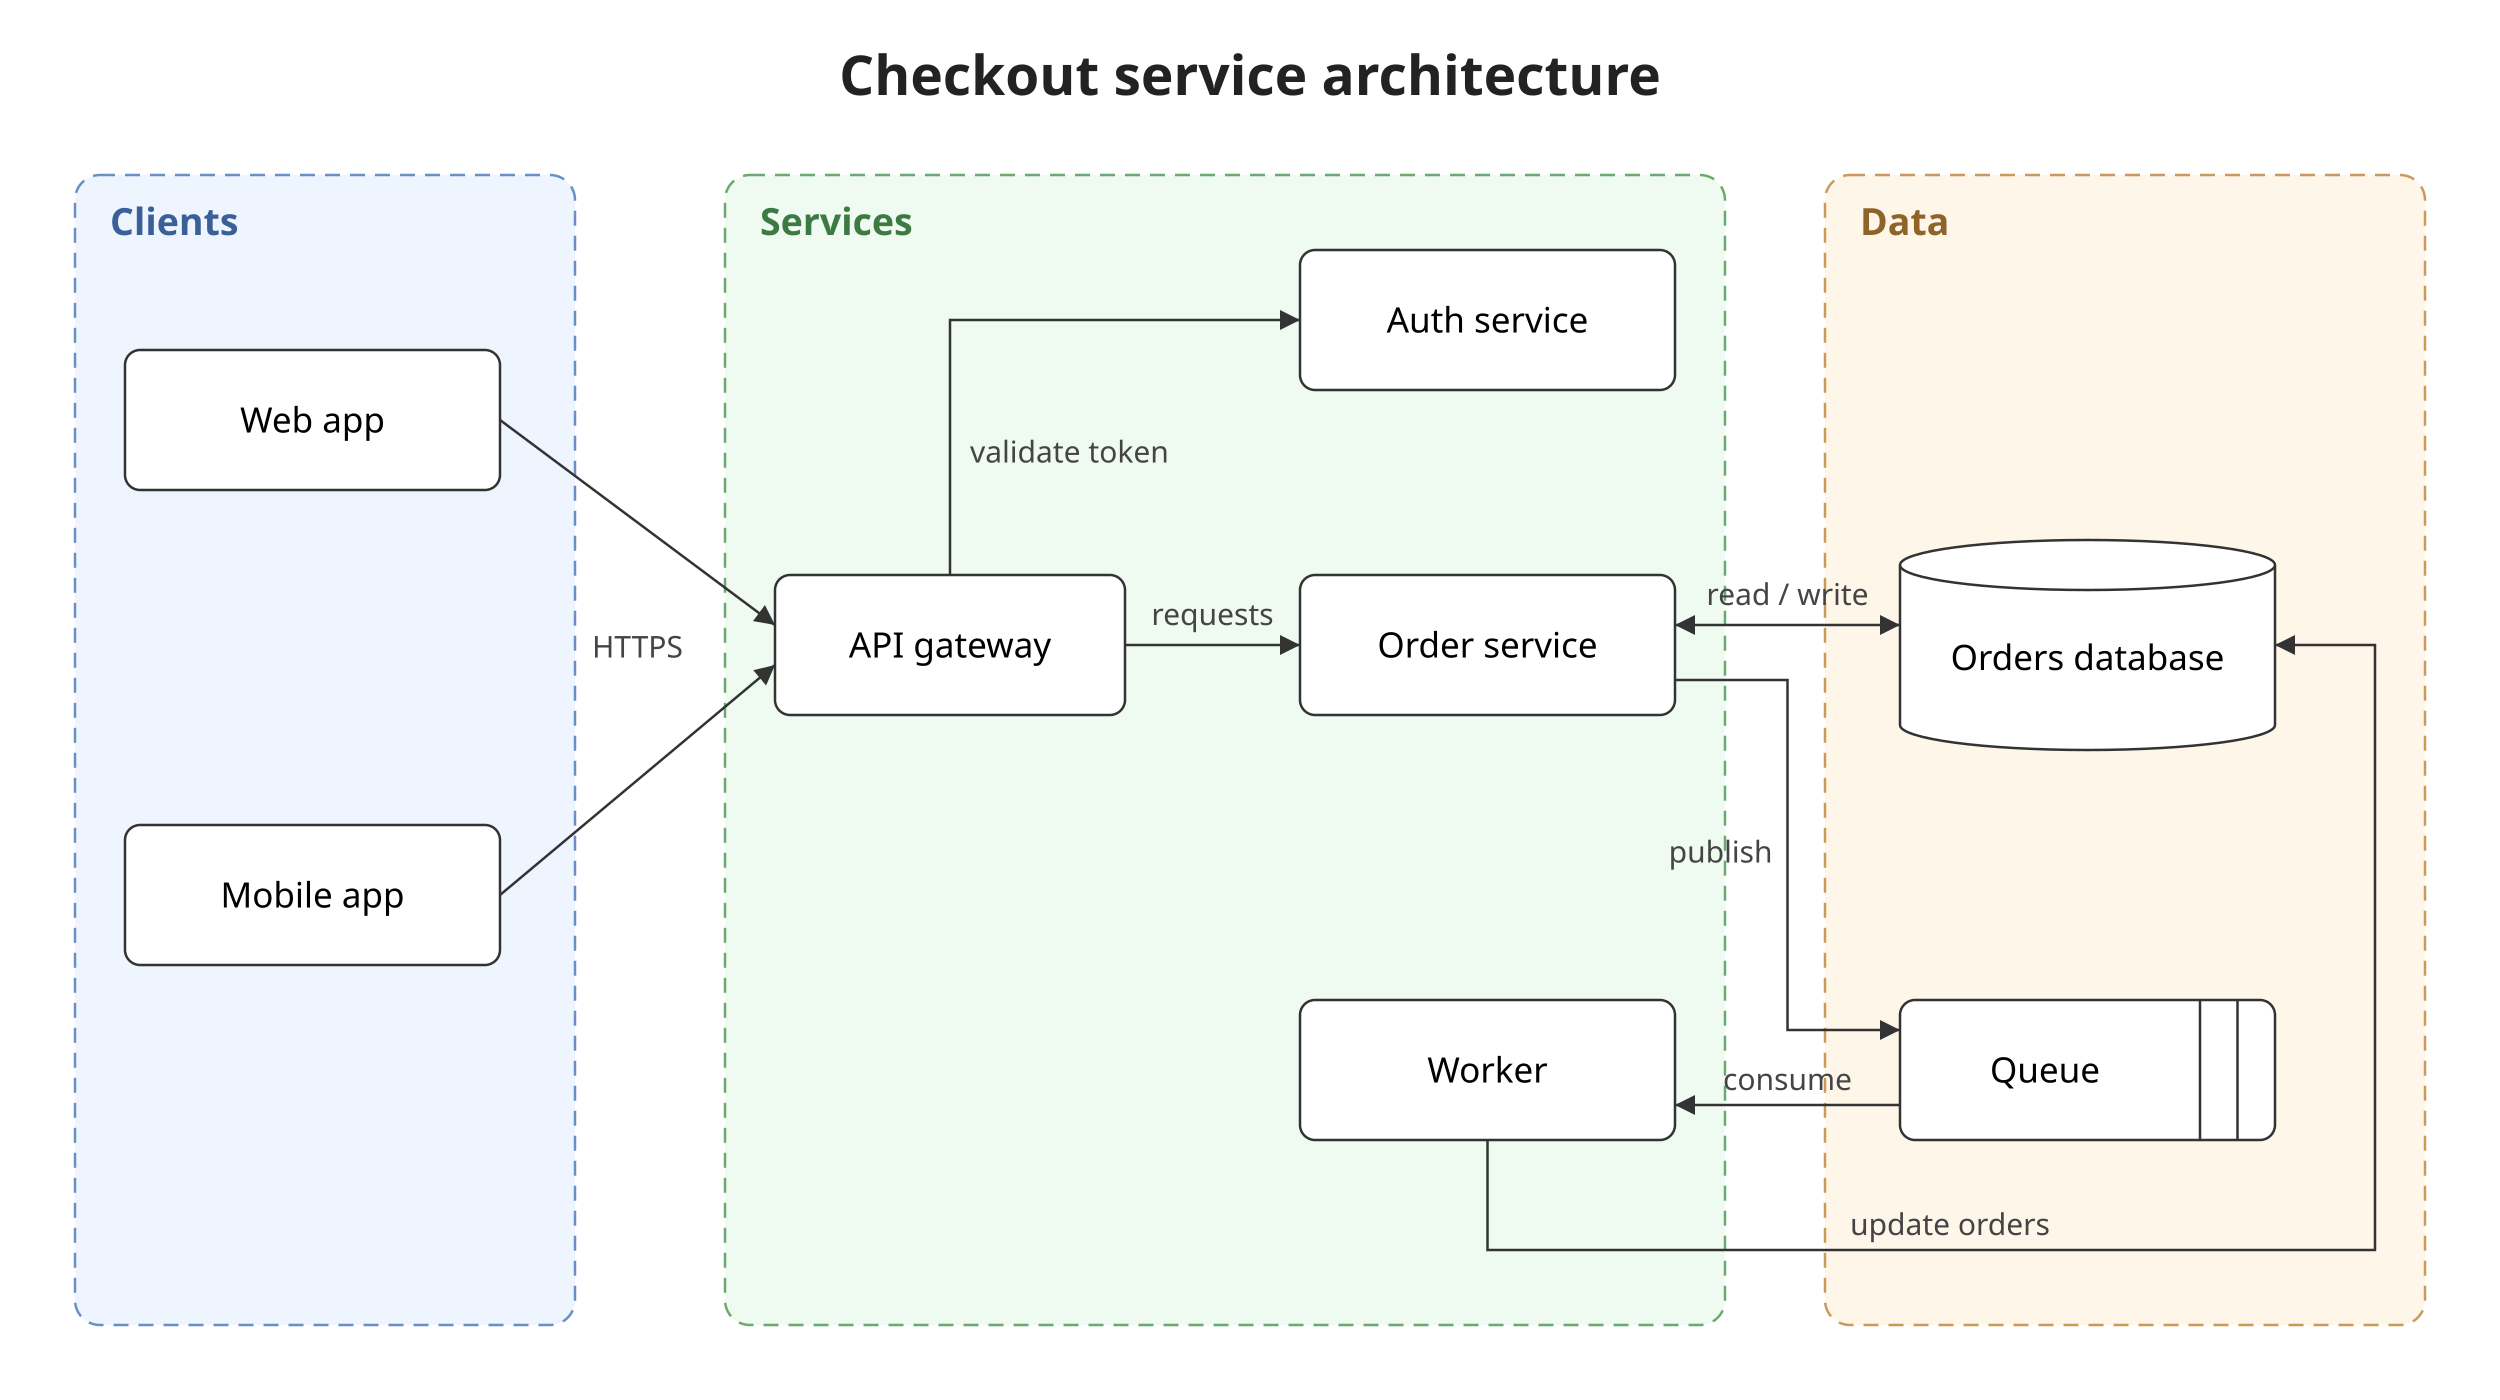
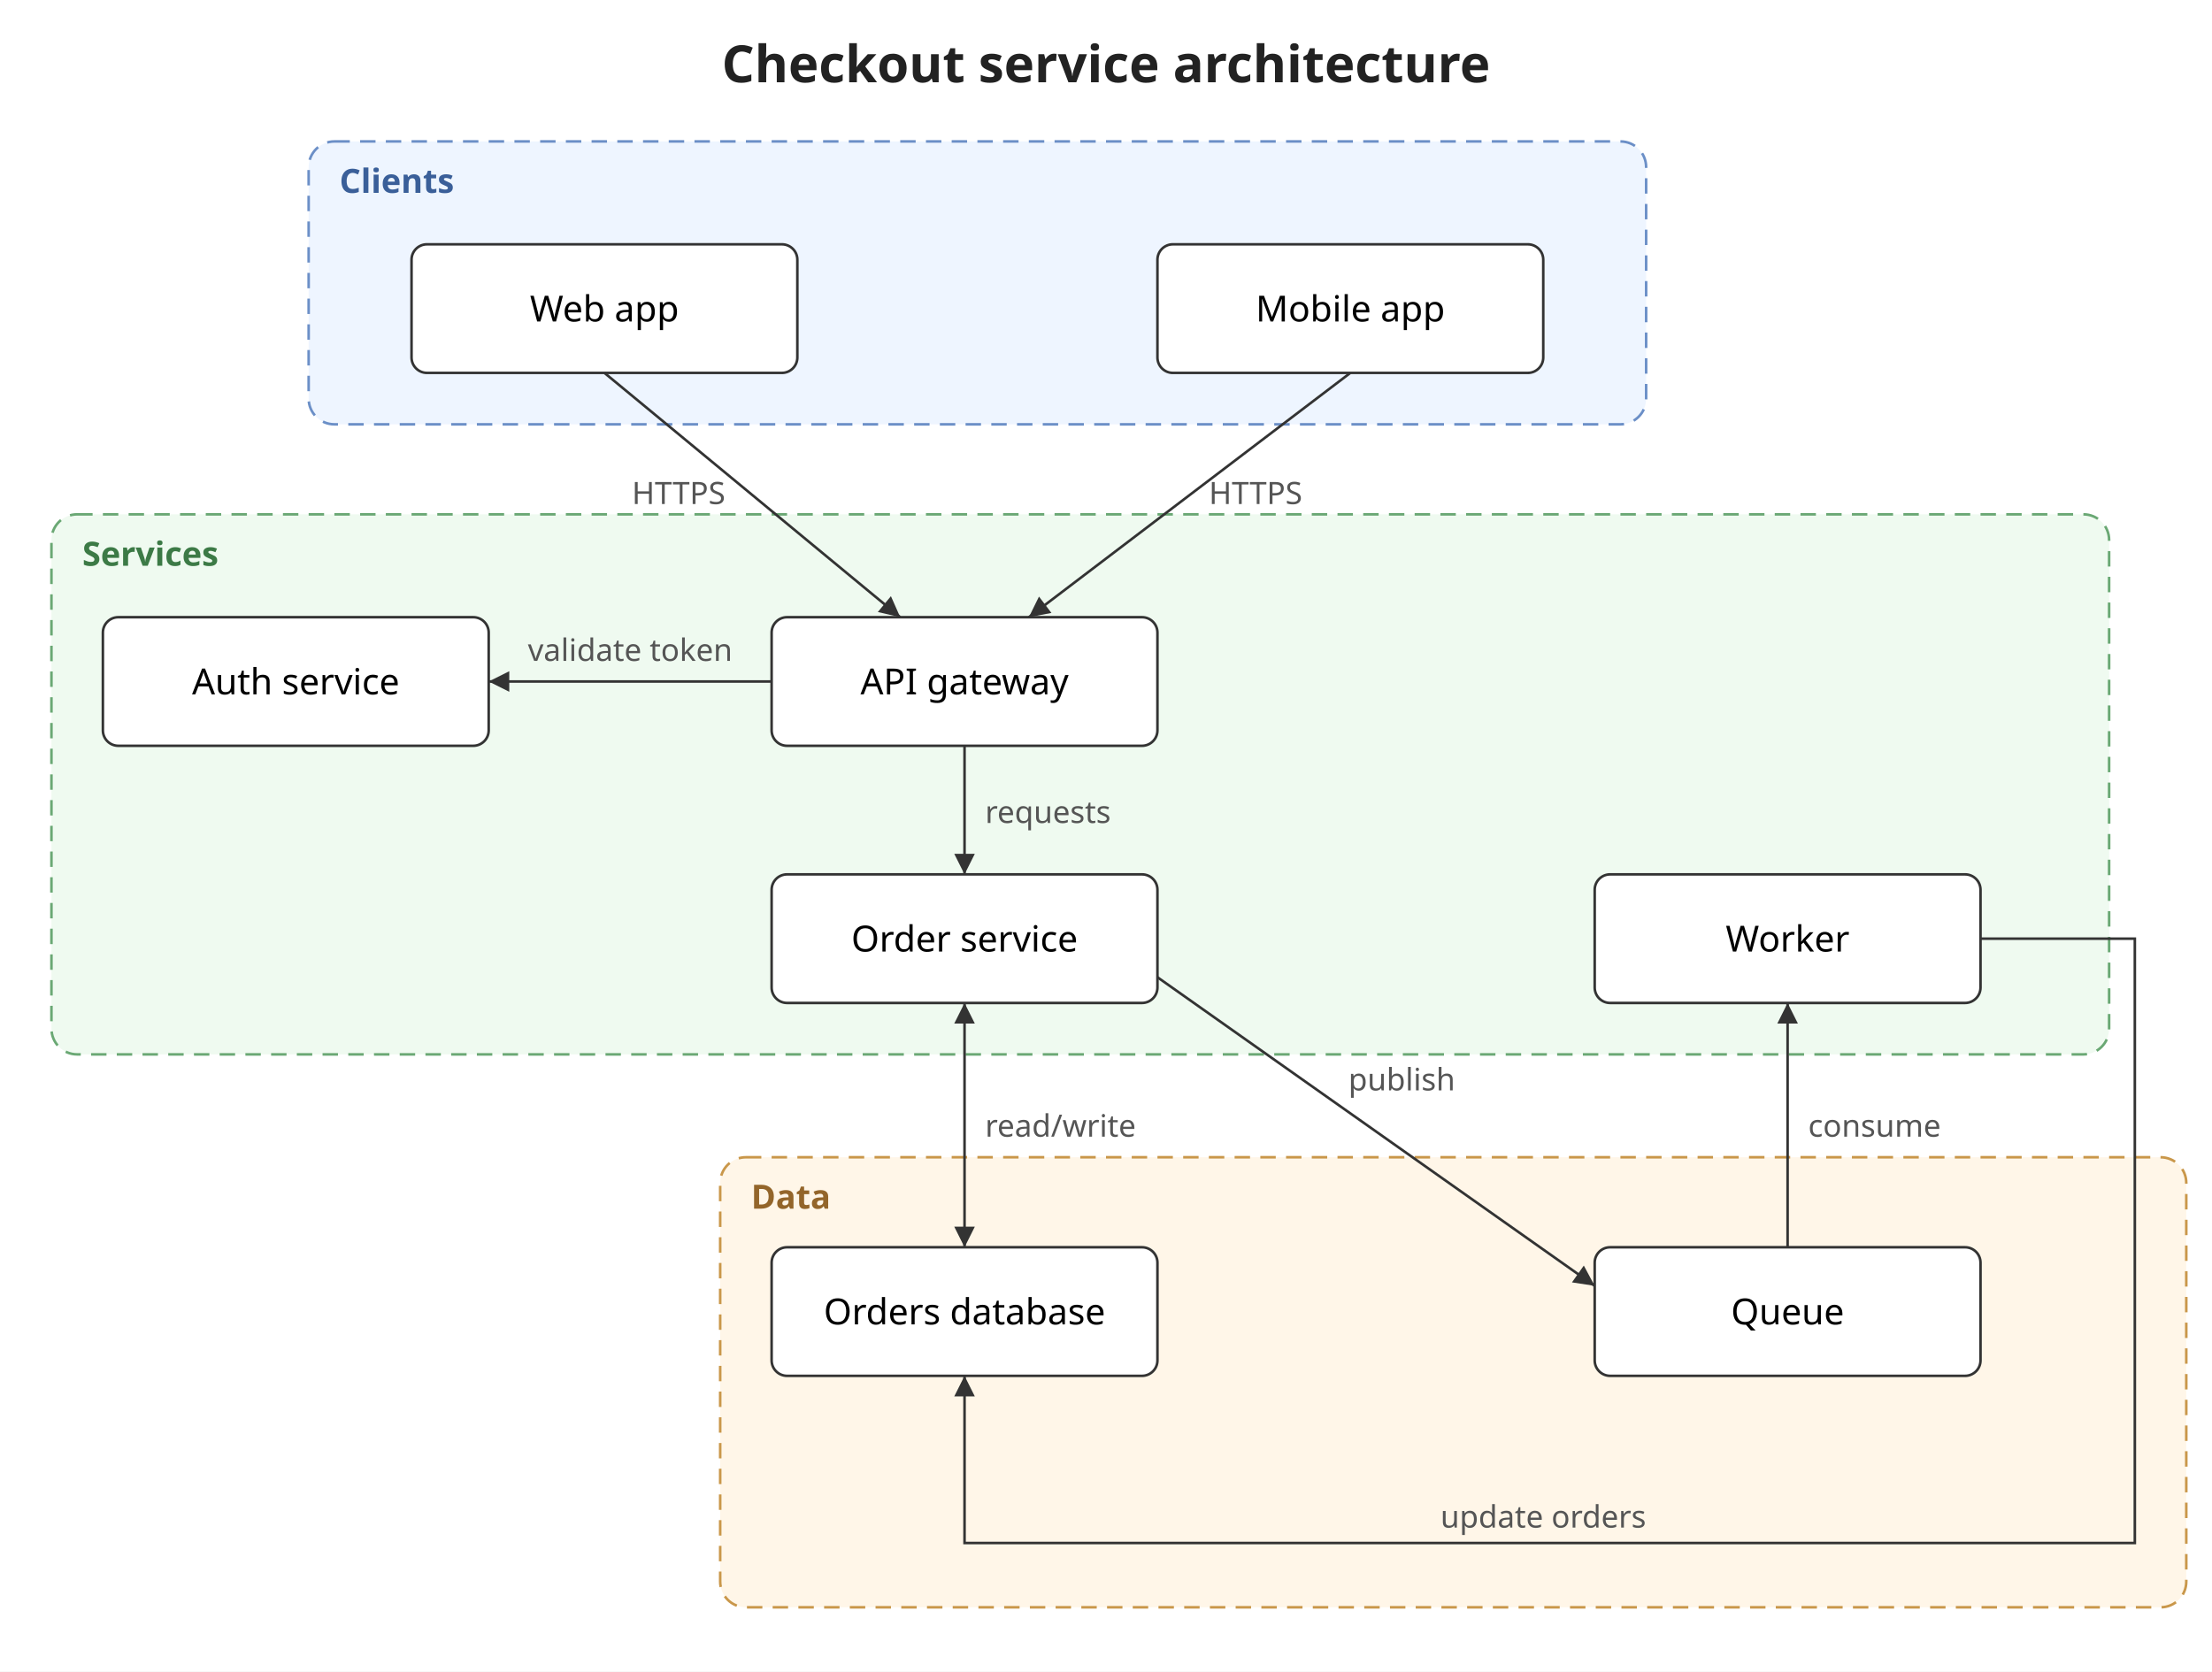
- <svg xmlns="http://www.w3.org/2000/svg" width="1000" height="560" viewBox="0 0 1000 560" font-family="sans-serif">
+ <svg xmlns="http://www.w3.org/2000/svg" width="860" height="650" viewBox="0 0 860 650" font-family="sans-serif">
  <defs>
    <marker id="arrow" viewBox="0 0 10 10" refX="10" refY="5" markerWidth="8" markerHeight="8" orient="auto-start-reverse">
      <path d="M0,0 L10,5 L0,10 Z" fill="#333" />
    </marker>
  </defs>
-   <rect width="1000" height="560" fill="#ffffff" />
-   <text x="500" y="38" text-anchor="middle" font-size="22" font-weight="bold" fill="#222">Checkout service architecture</text>
-   <rect x="30" y="70" width="200" height="460" rx="10" fill="#eef5ff" stroke="#6a8fc7" stroke-dasharray="6 4" />
-   <text x="44" y="94" font-size="15" font-weight="bold" fill="#3a5f99">Clients</text>
-   <rect x="290" y="70" width="400" height="460" rx="10" fill="#effaf0" stroke="#6aaa72" stroke-dasharray="6 4" />
-   <text x="304" y="94" font-size="15" font-weight="bold" fill="#3c7a44">Services</text>
-   <rect x="730" y="70" width="240" height="460" rx="10" fill="#fff6ea" stroke="#c99a5a" stroke-dasharray="6 4" />
-   <text x="744" y="94" font-size="15" font-weight="bold" fill="#8f6428">Data</text>
-   <rect x="50" y="140" width="150" height="56" rx="6" fill="#fff" stroke="#333" />
-   <text x="125" y="173" text-anchor="middle" font-size="14">Web app</text>
-   <rect x="50" y="330" width="150" height="56" rx="6" fill="#fff" stroke="#333" />
-   <text x="125" y="363" text-anchor="middle" font-size="14">Mobile app</text>
-   <rect x="310" y="230" width="140" height="56" rx="6" fill="#fff" stroke="#333" />
-   <text x="380" y="263" text-anchor="middle" font-size="14">API gateway</text>
-   <rect x="520" y="100" width="150" height="56" rx="6" fill="#fff" stroke="#333" />
-   <text x="595" y="133" text-anchor="middle" font-size="14">Auth service</text>
-   <rect x="520" y="230" width="150" height="56" rx="6" fill="#fff" stroke="#333" />
-   <text x="595" y="263" text-anchor="middle" font-size="14">Order service</text>
-   <rect x="520" y="400" width="150" height="56" rx="6" fill="#fff" stroke="#333" />
-   <text x="595" y="433" text-anchor="middle" font-size="14">Worker</text>
-   <path d="M760,226 V290 A75,10 0 0 0 910,290 V226" fill="#fff" stroke="#333" />
-   <ellipse cx="835" cy="226" rx="75" ry="10" fill="#fff" stroke="#333" />
-   <text x="835" y="268" text-anchor="middle" font-size="14">Orders database</text>
-   <rect x="760" y="400" width="150" height="56" rx="6" fill="#fff" stroke="#333" />
-   <line x1="880" y1="400" x2="880" y2="456" stroke="#333" />
-   <line x1="895" y1="400" x2="895" y2="456" stroke="#333" />
-   <text x="818" y="433" text-anchor="middle" font-size="14">Queue</text>
-   <line x1="200" y1="168" x2="310" y2="250" stroke="#333" marker-end="url(#arrow)" />
-   <line x1="200" y1="358" x2="310" y2="266" stroke="#333" marker-end="url(#arrow)" />
-   <text x="255" y="263" text-anchor="middle" font-size="12" fill="#444">HTTPS</text>
-   <path d="M380,230 V128 H520" fill="none" stroke="#333" marker-end="url(#arrow)" />
-   <text x="388" y="185" font-size="12" fill="#444">validate token</text>
-   <line x1="450" y1="258" x2="520" y2="258" stroke="#333" marker-end="url(#arrow)" />
-   <text x="485" y="250" text-anchor="middle" font-size="12" fill="#444">requests</text>
-   <line x1="670" y1="250" x2="760" y2="250" stroke="#333" marker-start="url(#arrow)" marker-end="url(#arrow)" />
-   <text x="715" y="242" text-anchor="middle" font-size="12" fill="#444">read / write</text>
-   <path d="M670,272 H715 V412 H760" fill="none" stroke="#333" marker-end="url(#arrow)" />
-   <text x="709" y="345" text-anchor="end" font-size="12" fill="#444">publish</text>
-   <line x1="760" y1="442" x2="670" y2="442" stroke="#333" marker-end="url(#arrow)" />
-   <text x="715" y="436" text-anchor="middle" font-size="12" fill="#444">consume</text>
-   <path d="M595,456 V500 H950 V258 H910" fill="none" stroke="#333" marker-end="url(#arrow)" />
-   <text x="780" y="494" text-anchor="middle" font-size="12" fill="#444">update orders</text>
+   <rect width="860" height="650" fill="#fff" />
+   <text x="430" y="32" text-anchor="middle" font-size="20" font-weight="bold" fill="#222">Checkout service architecture</text>
+   <rect x="120" y="55" width="520" height="110" rx="10" fill="#eef5ff" stroke="#6b8fc7" stroke-dasharray="6 4" />
+   <text x="132" y="75" font-size="13" font-weight="bold" fill="#3a5f99">Clients</text>
+   <rect x="20" y="200" width="800" height="210" rx="10" fill="#effaf0" stroke="#6aa874" stroke-dasharray="6 4" />
+   <text x="32" y="220" font-size="13" font-weight="bold" fill="#3c7a46">Services</text>
+   <rect x="280" y="450" width="570" height="175" rx="10" fill="#fff6e8" stroke="#c9974a" stroke-dasharray="6 4" />
+   <text x="292" y="470" font-size="13" font-weight="bold" fill="#93652a">Data</text>
+   <rect x="160" y="95" width="150" height="50" rx="6" fill="#fff" stroke="#333" />
+   <text x="235" y="125" text-anchor="middle" font-size="14">Web app</text>
+   <rect x="450" y="95" width="150" height="50" rx="6" fill="#fff" stroke="#333" />
+   <text x="525" y="125" text-anchor="middle" font-size="14">Mobile app</text>
+   <rect x="40" y="240" width="150" height="50" rx="6" fill="#fff" stroke="#333" />
+   <text x="115" y="270" text-anchor="middle" font-size="14">Auth service</text>
+   <rect x="300" y="240" width="150" height="50" rx="6" fill="#fff" stroke="#333" />
+   <text x="375" y="270" text-anchor="middle" font-size="14">API gateway</text>
+   <rect x="300" y="340" width="150" height="50" rx="6" fill="#fff" stroke="#333" />
+   <text x="375" y="370" text-anchor="middle" font-size="14">Order service</text>
+   <rect x="620" y="340" width="150" height="50" rx="6" fill="#fff" stroke="#333" />
+   <text x="695" y="370" text-anchor="middle" font-size="14">Worker</text>
+   <rect x="300" y="485" width="150" height="50" rx="6" fill="#fff" stroke="#333" />
+   <text x="375" y="515" text-anchor="middle" font-size="14">Orders database</text>
+   <rect x="620" y="485" width="150" height="50" rx="6" fill="#fff" stroke="#333" />
+   <text x="695" y="515" text-anchor="middle" font-size="14">Queue</text>
+   <line x1="235" y1="145" x2="350" y2="240" stroke="#333" marker-end="url(#arrow)" />
+   <text x="282" y="196" text-anchor="end" font-size="12" fill="#555">HTTPS</text>
+   <line x1="525" y1="145" x2="400" y2="240" stroke="#333" marker-end="url(#arrow)" />
+   <text x="470" y="196" font-size="12" fill="#555">HTTPS</text>
+   <line x1="300" y1="265" x2="190" y2="265" stroke="#333" marker-end="url(#arrow)" />
+   <text x="245" y="257" text-anchor="middle" font-size="12" fill="#555">validate token</text>
+   <line x1="375" y1="290" x2="375" y2="340" stroke="#333" marker-end="url(#arrow)" />
+   <text x="383" y="320" font-size="12" fill="#555">requests</text>
+   <line x1="375" y1="390" x2="375" y2="485" stroke="#333" marker-start="url(#arrow)" marker-end="url(#arrow)" />
+   <text x="383" y="442" font-size="12" fill="#555">read/write</text>
+   <line x1="450" y1="380" x2="620" y2="500" stroke="#333" marker-end="url(#arrow)" />
+   <text x="545" y="424" text-anchor="middle" font-size="12" fill="#555">publish</text>
+   <line x1="695" y1="485" x2="695" y2="390" stroke="#333" marker-end="url(#arrow)" />
+   <text x="703" y="442" font-size="12" fill="#555">consume</text>
+   <path d="M770,365 H830 V600 H375 V535" fill="none" stroke="#333" marker-end="url(#arrow)" />
+   <text x="600" y="594" text-anchor="middle" font-size="12" fill="#555">update orders</text>
</svg>
